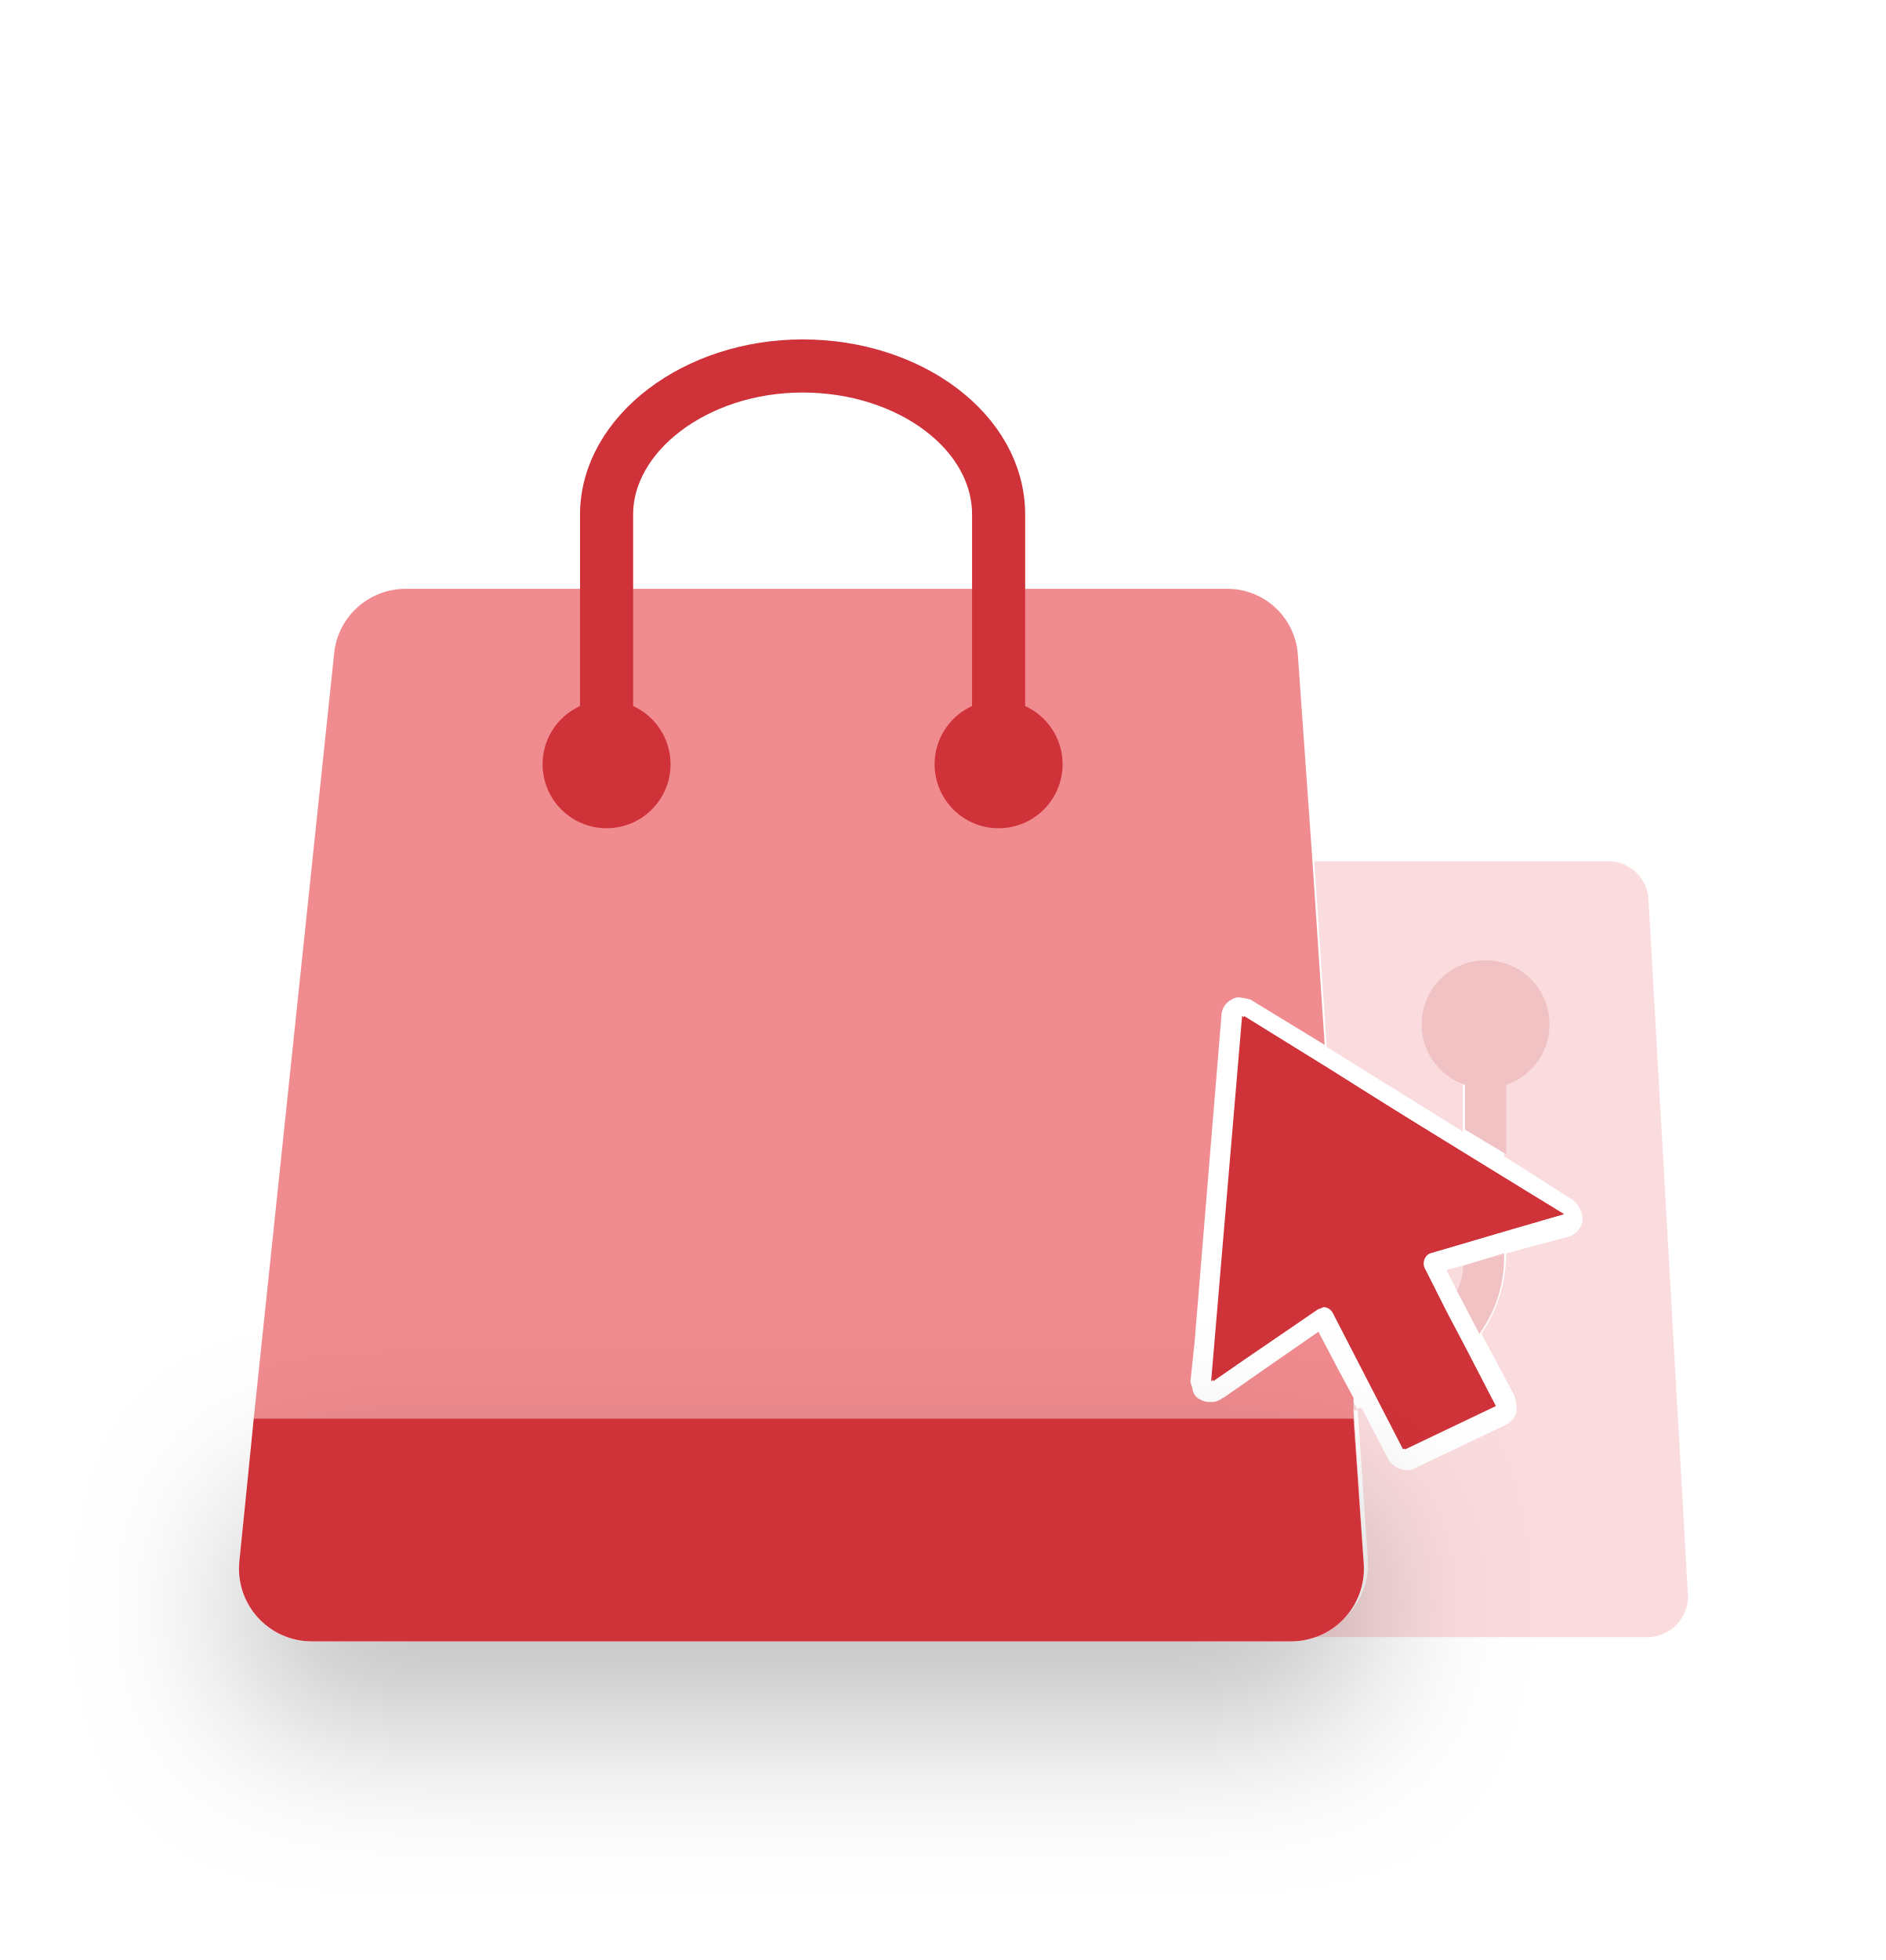
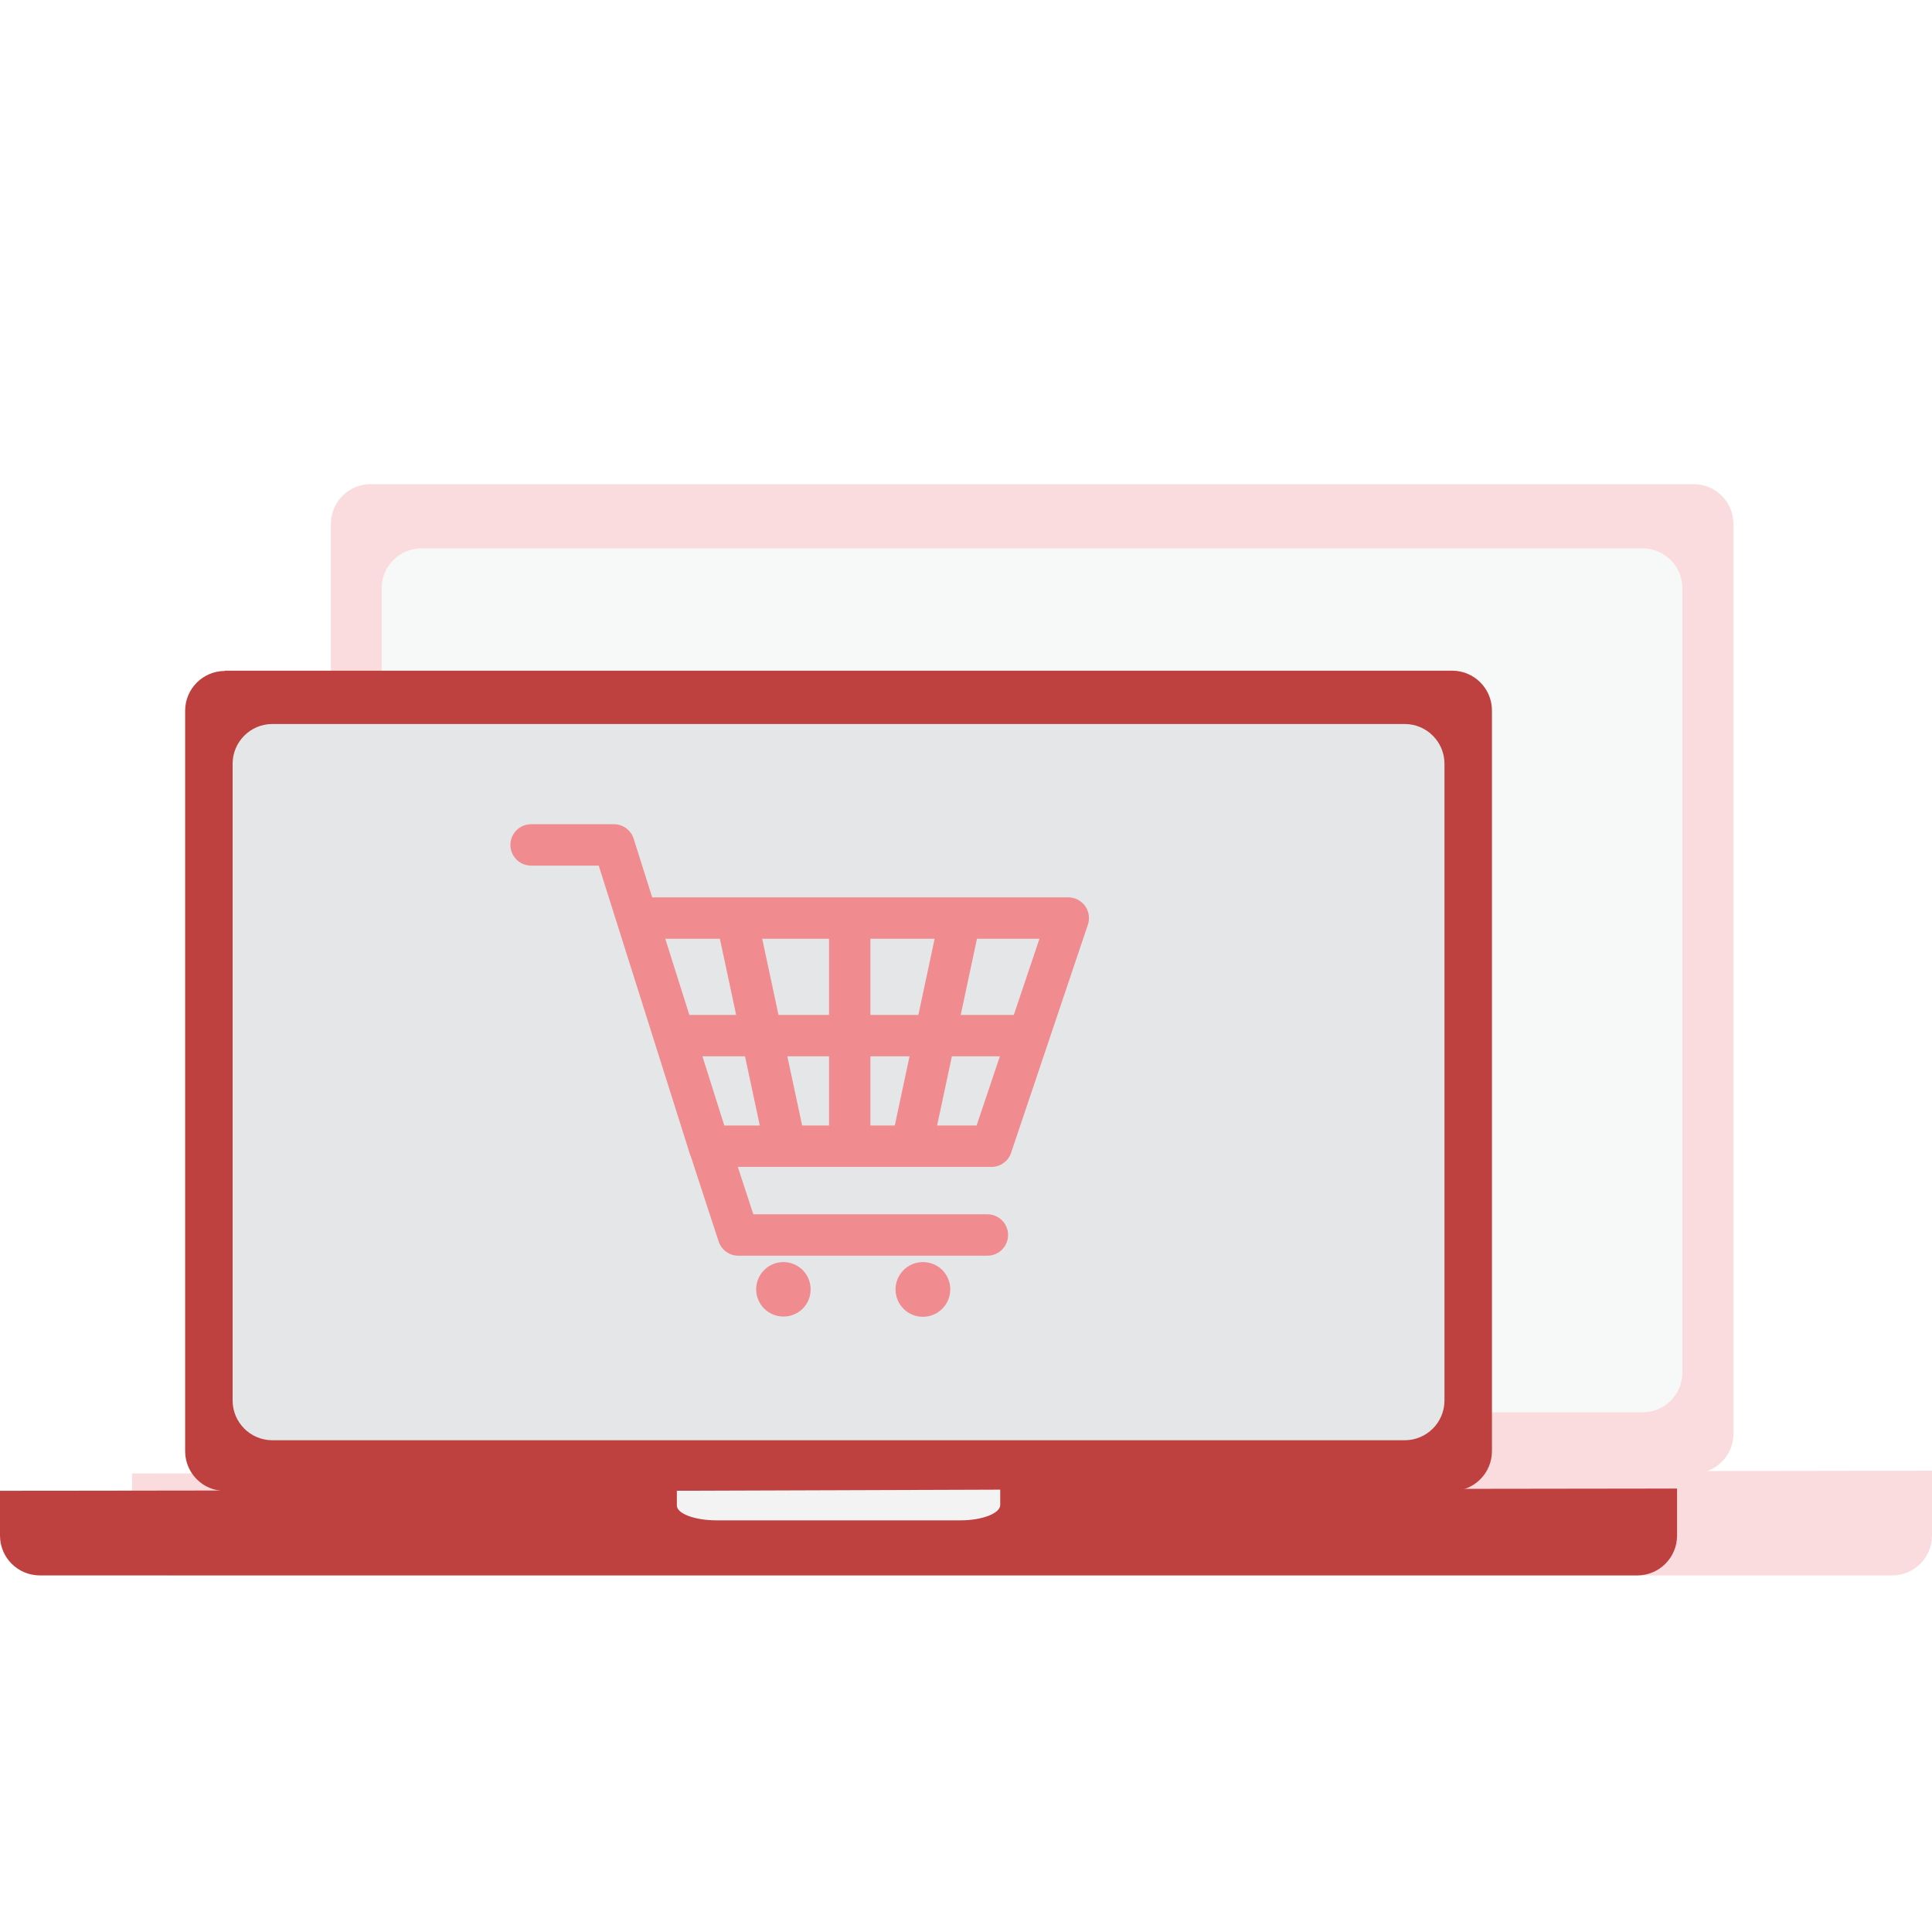
- <svg xmlns="http://www.w3.org/2000/svg" viewBox="0 0 70.999 73.8">
-   <defs>
-     <style>
-       .cls-1, .cls-6 {
-         fill: none;
-       }
- 
-       .cls-2, .cls-5 {
-         fill: #cf3339;
-       }
- 
-       .cls-3 {
-         opacity: 0.3;
-       }
- 
-       .cls-4 {
-         fill: #f08b8f;
-       }
- 
-       .cls-5 {
-         opacity: 0.2;
-       }
- 
-       .cls-6 {
-         stroke: #cf3339;
-         stroke-miterlimit: 10;
-         stroke-width: 2px;
-       }
- 
-       .cls-7 {
-         filter: url(#Path_1891);
-       }
-     </style>
-     <filter id="Path_1891" x="0" y="47.408" width="60.364" height="26.392" filterUnits="userSpaceOnUse">
-       <feOffset dy="3" input="SourceAlpha" />
-       <feGaussianBlur stdDeviation="3" result="blur" />
-       <feFlood flood-opacity="0.251" />
-       <feComposite operator="in" in2="blur" />
-       <feComposite in="SourceGraphic" />
-     </filter>
-   </defs>
-   <g id="ico-shopping-online" transform="translate(-2742.001 -922)">
+ <svg xmlns="http://www.w3.org/2000/svg" width="70" height="70" viewBox="0 0 70 70">
+   <g id="Symbol_332_1" data-name="Symbol 332 – 1" transform="translate(-2743 -922)">
    <g id="Symbol_263_7" data-name="Symbol 263 – 7" transform="translate(395 394)">
-       <rect id="Rectangle_2470" data-name="Rectangle 2470" class="cls-1" width="70" height="70" transform="translate(2348 528)" />
+       <rect id="Rectangle_2470" data-name="Rectangle 2470" width="70" height="70" transform="translate(2348 528)" fill="none" />
    </g>
-     <g id="Group_3036" data-name="Group 3036" transform="translate(2751.017 934.78)">
-       <path id="Path_1882" data-name="Path 1882" class="cls-2" d="M47.1,46.253l3.963-2.72c.078,0,.155-.078.233-.078a.427.427,0,0,1,.389.233l2.642,5.128,3.419-1.632L55.1,42.057a.43.43,0,0,1,.233-.622l5.051-1.476L48.266,32.5Z" transform="translate(-10.506 -7.024)" />
-       <g id="Group_3037" data-name="Group 3037" class="cls-3" transform="translate(39.78 19.648)">
-         <g id="Group_3036-2" data-name="Group 3036">
-           <path id="Path_1883" data-name="Path 1883" class="cls-4" d="M64.487,26.476A1.527,1.527,0,0,0,63.011,25H51.9l.466,6.993,5.128,3.186V33h1.554v3.108l2.564,1.632A.956.956,0,0,1,62,38.52a.753.753,0,0,1-.544.622l-2.331.622v.155a5.492,5.492,0,0,1-.932,2.875l1.243,2.331a1.515,1.515,0,0,1,.078.622.8.8,0,0,1-.389.466l-3.419,1.632a.467.467,0,0,1-.311.078.816.816,0,0,1-.7-.389l-1.01-1.943h-.155l.389,5.75a2.739,2.739,0,0,1-2.72,2.875H64.487a1.539,1.539,0,0,0,1.476-1.709Z" transform="translate(-51.2 -25)" />
-           <circle id="Ellipse_246" data-name="Ellipse 246" class="cls-2" cx="2.409" cy="2.409" r="2.409" transform="translate(4.74 3.73)" />
-           <path id="Path_1884" data-name="Path 1884" class="cls-2" d="M60.954,35.3H59.4v2.1l1.554.932Z" transform="translate(-53.028 -27.297)" />
-           <path id="Path_1885" data-name="Path 1885" class="cls-2" d="M59,45.4l.855,1.632a4.883,4.883,0,0,0,.932-2.875V44l-1.554.466A2.069,2.069,0,0,1,59,45.4Z" transform="translate(-52.939 -29.237)" />
+     <g id="Group_3583" data-name="Group 3583" transform="translate(2743 939.542)">
+       <g id="Group_3604" data-name="Group 3604" transform="translate(4.785)" opacity="0.3">
+         <rect id="Rectangle_2760" data-name="Rectangle 2760" width="48.066" height="33.366" transform="translate(8.569 1.639)" fill="#e5e6e8" />
+         <g id="Group_3599" data-name="Group 3599" transform="translate(7.203)">
+           <g id="Group_3598" data-name="Group 3598">
+             <path id="Path_2271" data-name="Path 2271" d="M13.287,0A1.442,1.442,0,0,0,11.85,1.437V34.408a1.442,1.442,0,0,0,1.437,1.437H61.231a1.442,1.442,0,0,0,1.437-1.437V1.437A1.442,1.442,0,0,0,61.231,0Zm47.53,32.193a1.442,1.442,0,0,1-1.437,1.437H15.128a1.442,1.442,0,0,1-1.437-1.437V3.764a1.442,1.442,0,0,1,1.437-1.437H59.38a1.442,1.442,0,0,1,1.437,1.437Z" transform="translate(-11.85)" fill="#f08b8f" />
+           </g>
        </g>
-         <path id="Path_1886" data-name="Path 1886" class="cls-4" d="M58.889,45.532a2.069,2.069,0,0,0,.233-.932l-.622.155Z" transform="translate(-52.828 -29.37)" />
+         <g id="Group_3600" data-name="Group 3600" transform="translate(0 35.744)">
+           <path id="Path_2272" data-name="Path 2272" d="M69.945,35.33v2.357a1.442,1.442,0,0,1-1.437,1.437H6.167A1.442,1.442,0,0,1,4.73,37.687V35.431" transform="translate(-4.73 -35.33)" fill="#f08b8f" />
+         </g>
+         <g id="Group_3601" data-name="Group 3601" transform="translate(26.315 35.784)">
+           <path id="Path_2273" data-name="Path 2273" d="M43.316,35.37v.668c0,.364-.647.668-1.437.668h-9.7c-.789,0-1.437-.293-1.437-.647V35.41" transform="translate(-30.74 -35.37)" fill="#f4f3f3" />
+         </g>
+         <g id="Group_3603" data-name="Group 3603" transform="translate(20.649 7.618)">
+           <path id="Path_2274" data-name="Path 2274" d="M31.99,20.54l1.123,3.875h9.692" transform="translate(-25.06 -7.378)" fill="none" stroke="#f08b8f" stroke-linecap="round" stroke-linejoin="round" stroke-miterlimit="10" stroke-width="1" />
+           <path id="Path_2275" data-name="Path 2275" d="M35.915,26.734a1.07,1.07,0,1,1-1.062-1.194A1.135,1.135,0,0,1,35.915,26.734Z" transform="translate(-25.039 -7.319)" fill="#f08b8f" />
+           <path id="Path_2276" data-name="Path 2276" d="M41.275,26.734a1.07,1.07,0,1,1-1.062-1.194A1.135,1.135,0,0,1,41.275,26.734Z" transform="translate(-24.976 -7.319)" fill="#f08b8f" />
+           <g id="Group_3602" data-name="Group 3602" transform="translate(0)">
+             <path id="Path_2277" data-name="Path 2277" d="M25.14,7.53h3.227l3.7,13.162H43.047l2.985-9.975H29.693" transform="translate(-25.14 -7.53)" fill="none" stroke="#f08b8f" stroke-linecap="round" stroke-linejoin="round" stroke-miterlimit="10" stroke-width="1" />
+             <line id="Line_1665" data-name="Line 1665" x2="1.76" y2="9.267" transform="translate(8.053 3.521)" fill="none" stroke="#f08b8f" stroke-linecap="round" stroke-linejoin="round" stroke-miterlimit="10" stroke-width="1" />
+             <line id="Line_1666" data-name="Line 1666" x1="1.76" y2="9.267" transform="translate(14.832 3.693)" fill="none" stroke="#f08b8f" stroke-linecap="round" stroke-linejoin="round" stroke-miterlimit="10" stroke-width="1" />
+             <line id="Line_1667" data-name="Line 1667" y2="8.923" transform="translate(12.393 3.693)" fill="none" stroke="#f08b8f" stroke-linecap="round" stroke-linejoin="round" stroke-miterlimit="10" stroke-width="1" />
+             <line id="Line_1668" data-name="Line 1668" x2="13.628" transform="translate(5.595 8.326)" fill="none" stroke="#f08b8f" stroke-linecap="round" stroke-linejoin="round" stroke-miterlimit="10" stroke-width="1" />
+           </g>
+         </g>
      </g>
-       <path id="Path_1887" data-name="Path 1887" class="cls-5" d="M53.978,51.466h.155L53.9,51Z" transform="translate(-12.022 -11.149)" />
-       <path id="Path_1888" data-name="Path 1888" class="cls-2" d="M55.359,41.436l1.321-.389,1.554-.466,2.176-.622-2.176-1.321-1.554-.932L51.629,34.52,48.366,32.5,47.278,45.165,47.2,46.253l1.01-.7,2.953-2.02c.078,0,.155-.078.233-.078a.427.427,0,0,1,.389.233l.622,1.166.389.777.7,1.4.932,1.787,3.419-1.632-1.088-2.1-.777-1.476L55.2,42.057A.431.431,0,0,1,55.359,41.436Z" transform="translate(-10.529 -7.024)" />
-       <path id="Path_1889" data-name="Path 1889" class="cls-4" d="M42.115,42.725v-.466l-.544-1.01-.777-1.476-2.02,1.4L37.22,42.259c-.078,0-.078.078-.155.078a.467.467,0,0,1-.311.078.7.7,0,0,1-.389-.078.516.516,0,0,1-.311-.389c0-.078-.078-.233-.078-.311l.155-1.476,1.01-12.277a.692.692,0,0,1,.389-.622.467.467,0,0,1,.311-.078,3.365,3.365,0,0,1,.389.078l2.8,1.709-.466-6.993-.544-7.692A2.661,2.661,0,0,0,37.3,11.8H6.45a2.7,2.7,0,0,0-2.72,2.409L.7,43.036H42.115l.389,5.439a2.739,2.739,0,0,1-2.72,2.875h0a2.739,2.739,0,0,0,2.72-2.875Z" transform="translate(-0.16 -2.408)" />
-       <path id="Path_1890" data-name="Path 1890" class="cls-2" d="M0,58.9H0a2.737,2.737,0,0,0,2.72,3.03h0A2.737,2.737,0,0,1,0,58.9Z" transform="translate(0 -12.911)" />
-       <g class="cls-7" transform="matrix(1, 0, 0, 1, -9.02, -12.78)">
-         <path id="Path_1891-2" data-name="Path 1891" class="cls-2" d="M41.955,52H.54L.307,54.331,0,57.361a2.737,2.737,0,0,0,2.72,3.03H39.624a2.739,2.739,0,0,0,2.72-2.875Z" transform="translate(9.02 1.41)" />
-       </g>
-       <g id="Group_3038" data-name="Group 3038" transform="translate(11.418 1)">
-         <circle id="Ellipse_247" data-name="Ellipse 247" class="cls-2" cx="2.409" cy="2.409" r="2.409" transform="translate(0 12.588)" />
-         <circle id="Ellipse_248" data-name="Ellipse 248" class="cls-2" cx="2.409" cy="2.409" r="2.409" transform="translate(14.763 12.588)" />
-         <path id="Path_1892" data-name="Path 1892" class="cls-6" d="M17.8,14.132V6.595C17.8,3.564,21.141,1,25.182,1h0c4.04,0,7.382,2.486,7.382,5.595v7.615" transform="translate(-15.391 -1)" />
+       <g id="Group_3611" data-name="Group 3611" transform="translate(0 6.758)">
+         <rect id="Rectangle_2761" data-name="Rectangle 2761" width="44.788" height="27.66" transform="translate(7.992 1.366)" fill="#e5e6e8" />
+         <g id="Group_3606" data-name="Group 3606" transform="translate(6.708)">
+           <g id="Group_3605" data-name="Group 3605">
+             <path id="Path_2278" data-name="Path 2278" d="M8.067,6.69A1.442,1.442,0,0,0,6.63,8.127V34.967A1.442,1.442,0,0,0,8.067,36.4H52.541a1.442,1.442,0,0,0,1.437-1.437V8.117A1.442,1.442,0,0,0,52.541,6.68H8.067ZM52.258,33.126a1.442,1.442,0,0,1-1.437,1.437H9.787A1.442,1.442,0,0,1,8.35,33.126V10.049A1.442,1.442,0,0,1,9.787,8.612H50.821a1.442,1.442,0,0,1,1.437,1.437Z" transform="translate(-6.63 -6.68)" fill="#bf413f" />
+           </g>
+         </g>
+         <g id="Group_3607" data-name="Group 3607" transform="translate(0 29.633)">
+           <path id="Path_2279" data-name="Path 2279" d="M60.763,35.97v1.71a1.442,1.442,0,0,1-1.437,1.437H1.437A1.442,1.442,0,0,1,0,37.68V36.051" transform="translate(0 -35.97)" fill="#bf413f" />
+         </g>
+         <g id="Group_3608" data-name="Group 3608" transform="translate(24.524 29.673)">
+           <path id="Path_2280" data-name="Path 2280" d="M35.956,36.01v.556c0,.3-.647.556-1.437.556H25.677c-.789,0-1.437-.243-1.437-.536V36.05" transform="translate(-24.24 -36.01)" fill="#f4f3f3" />
+         </g>
+         <g id="Group_3610" data-name="Group 3610" transform="translate(19.243 6.313)">
+           <path id="Path_2281" data-name="Path 2281" d="M25.4,23.71l1.052,3.217h9.024" transform="translate(-18.945 -12.794)" fill="none" stroke="#f08b8f" stroke-linecap="round" stroke-linejoin="round" stroke-miterlimit="10" stroke-width="1.5" />
+           <path id="Path_2282" data-name="Path 2282" d="M29.053,28.851a.976.976,0,0,1-.981.981.986.986,0,1,1,.981-.981Z" transform="translate(-18.926 -12.745)" fill="#f08b8f" />
+           <path id="Path_2283" data-name="Path 2283" d="M34.053,28.851a.991.991,0,1,1-.991-.991A.984.984,0,0,1,34.053,28.851Z" transform="translate(-18.867 -12.745)" fill="#f08b8f" />
+           <g id="Group_3609" data-name="Group 3609">
+             <path id="Path_2284" data-name="Path 2284" d="M19.02,12.92h3l3.45,10.916H35.7l2.782-8.266H23.259" transform="translate(-19.02 -12.92)" fill="none" stroke="#f08b8f" stroke-linecap="round" stroke-linejoin="round" stroke-miterlimit="10" stroke-width="1.5" />
+             <line id="Line_1669" data-name="Line 1669" x2="1.639" y2="7.669" transform="translate(7.507 2.934)" fill="none" stroke="#f08b8f" stroke-linecap="round" stroke-linejoin="round" stroke-miterlimit="10" stroke-width="1.5" />
+             <line id="Line_1670" data-name="Line 1670" x1="1.639" y2="7.679" transform="translate(13.82 3.065)" fill="none" stroke="#f08b8f" stroke-linecap="round" stroke-linejoin="round" stroke-miterlimit="10" stroke-width="1.5" />
+             <line id="Line_1671" data-name="Line 1671" y2="7.406" transform="translate(11.544 3.065)" fill="none" stroke="#f08b8f" stroke-linecap="round" stroke-linejoin="round" stroke-miterlimit="10" stroke-width="1.5" />
+             <line id="Line_1672" data-name="Line 1672" x2="12.697" transform="translate(5.21 6.91)" fill="none" stroke="#f08b8f" stroke-linecap="round" stroke-linejoin="round" stroke-miterlimit="10" stroke-width="1.5" />
+           </g>
+         </g>
      </g>
    </g>
  </g>
</svg>
